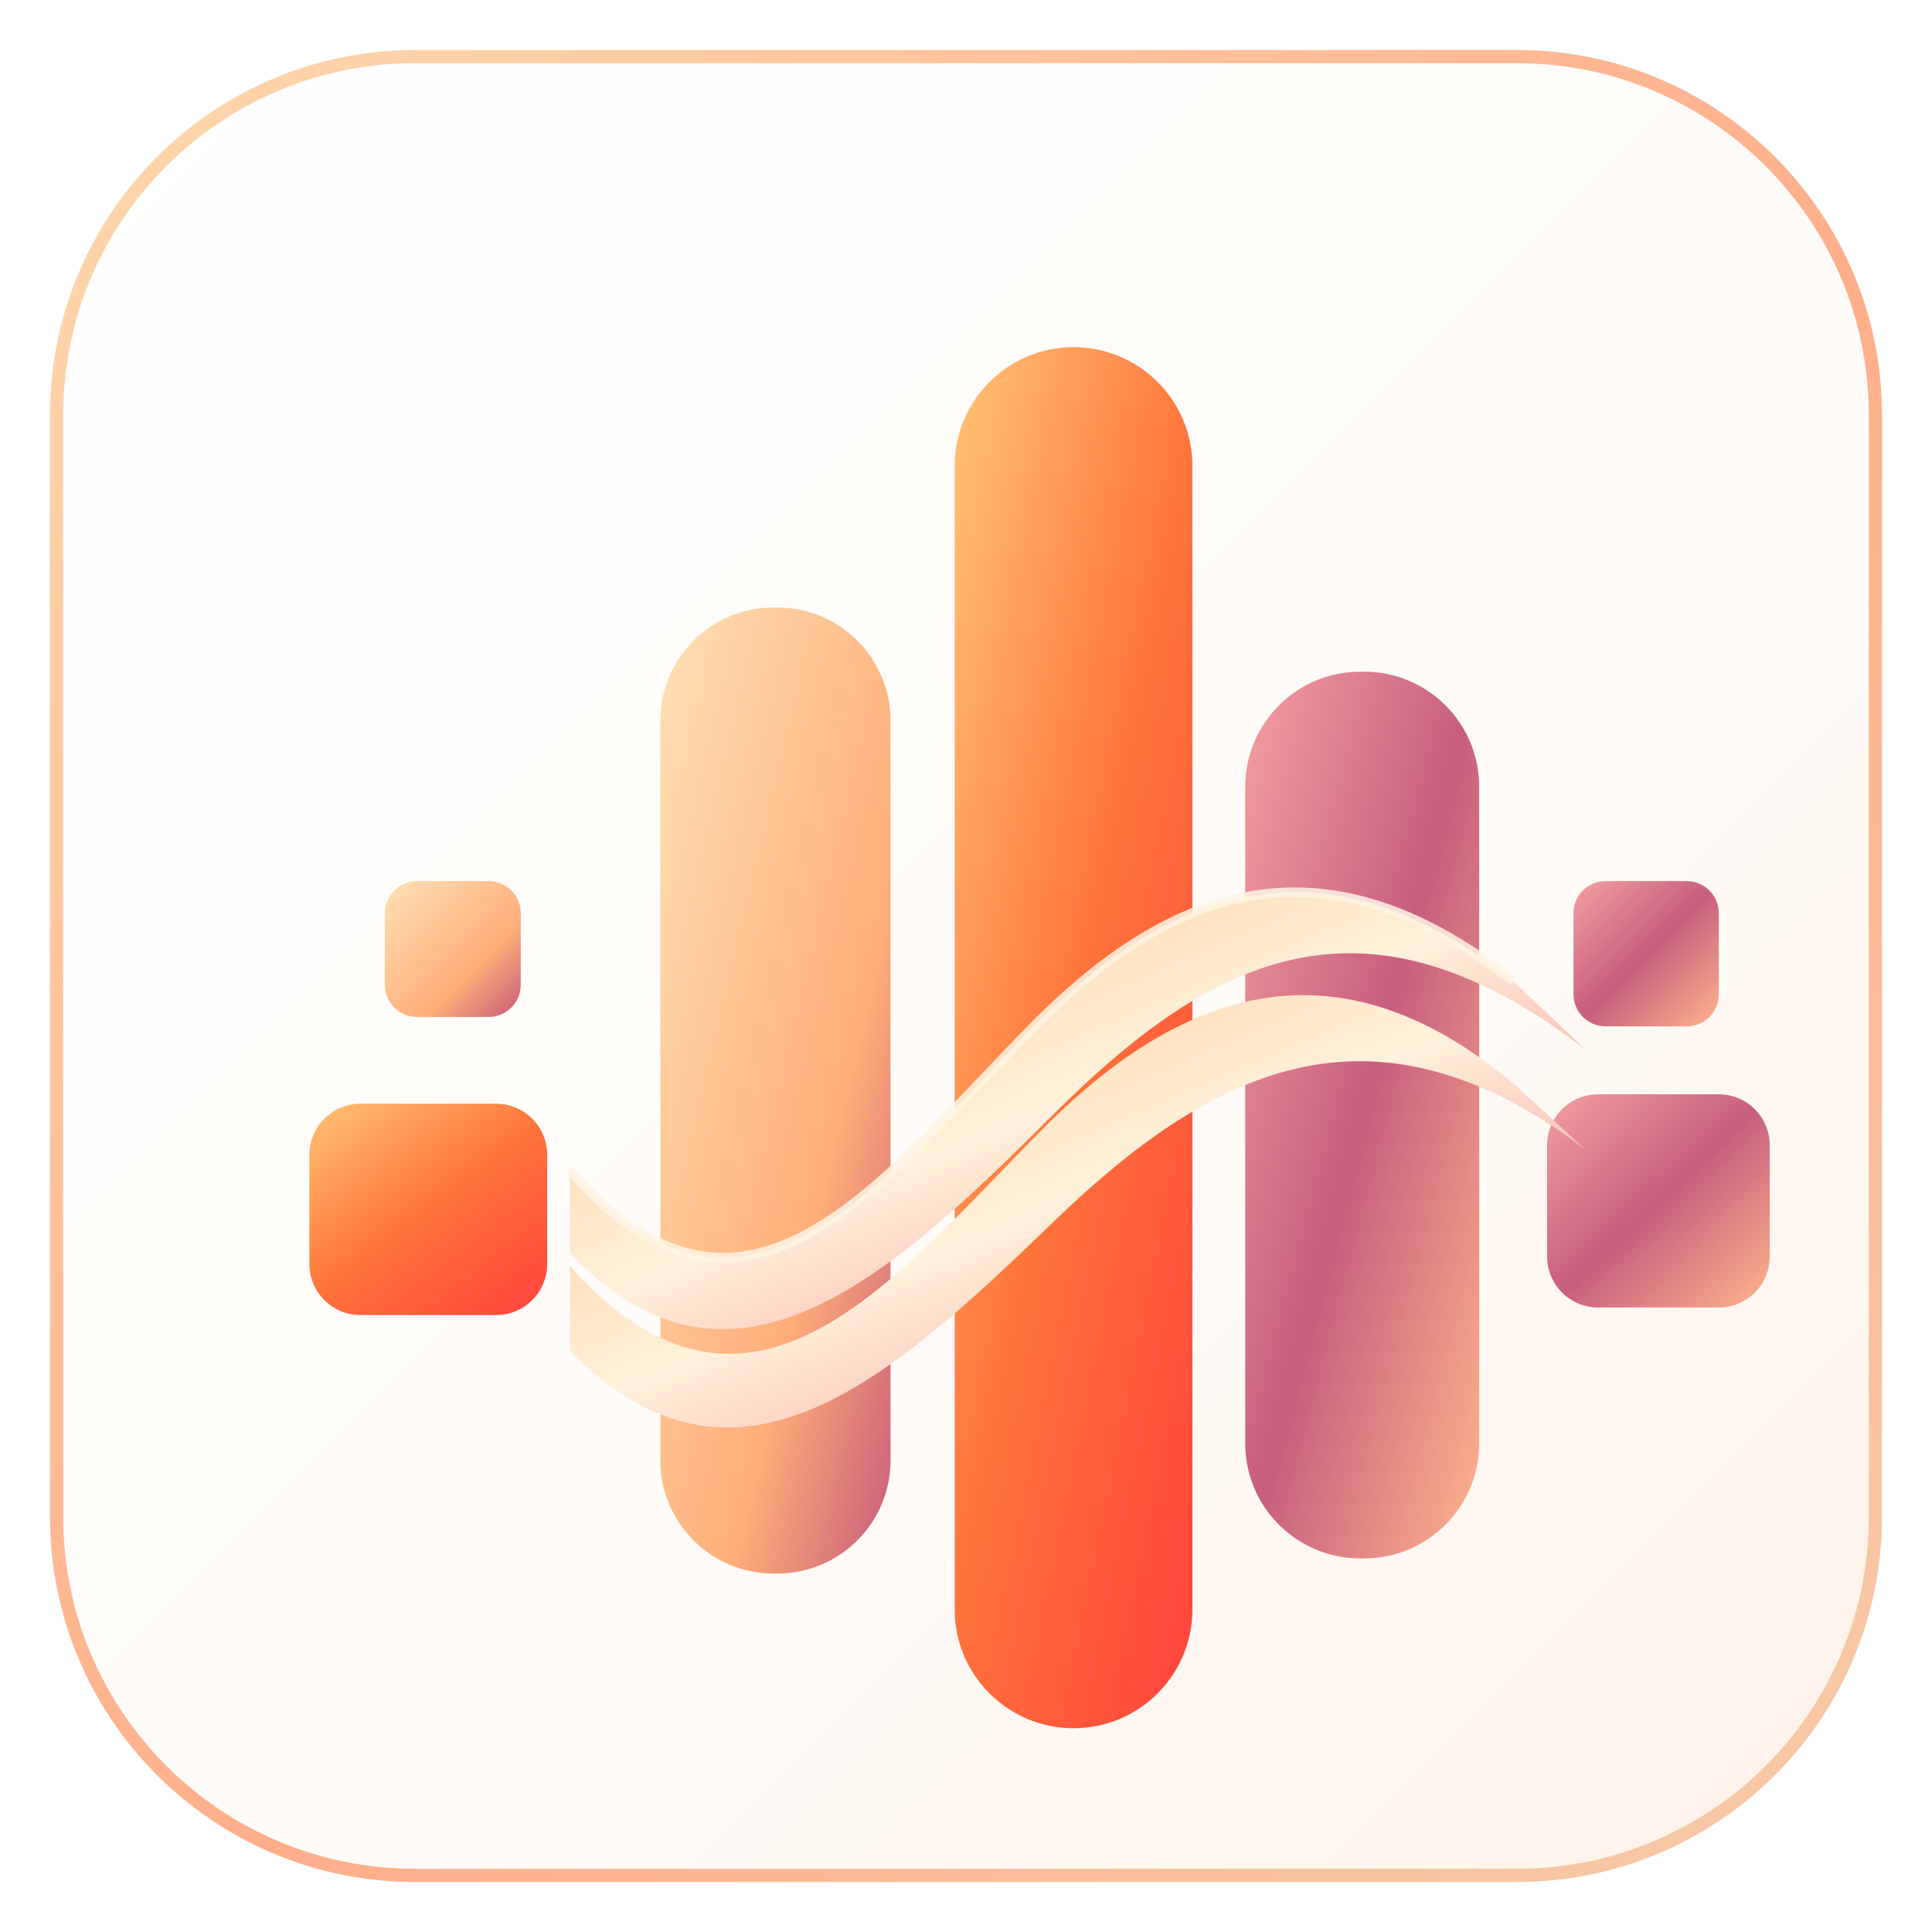
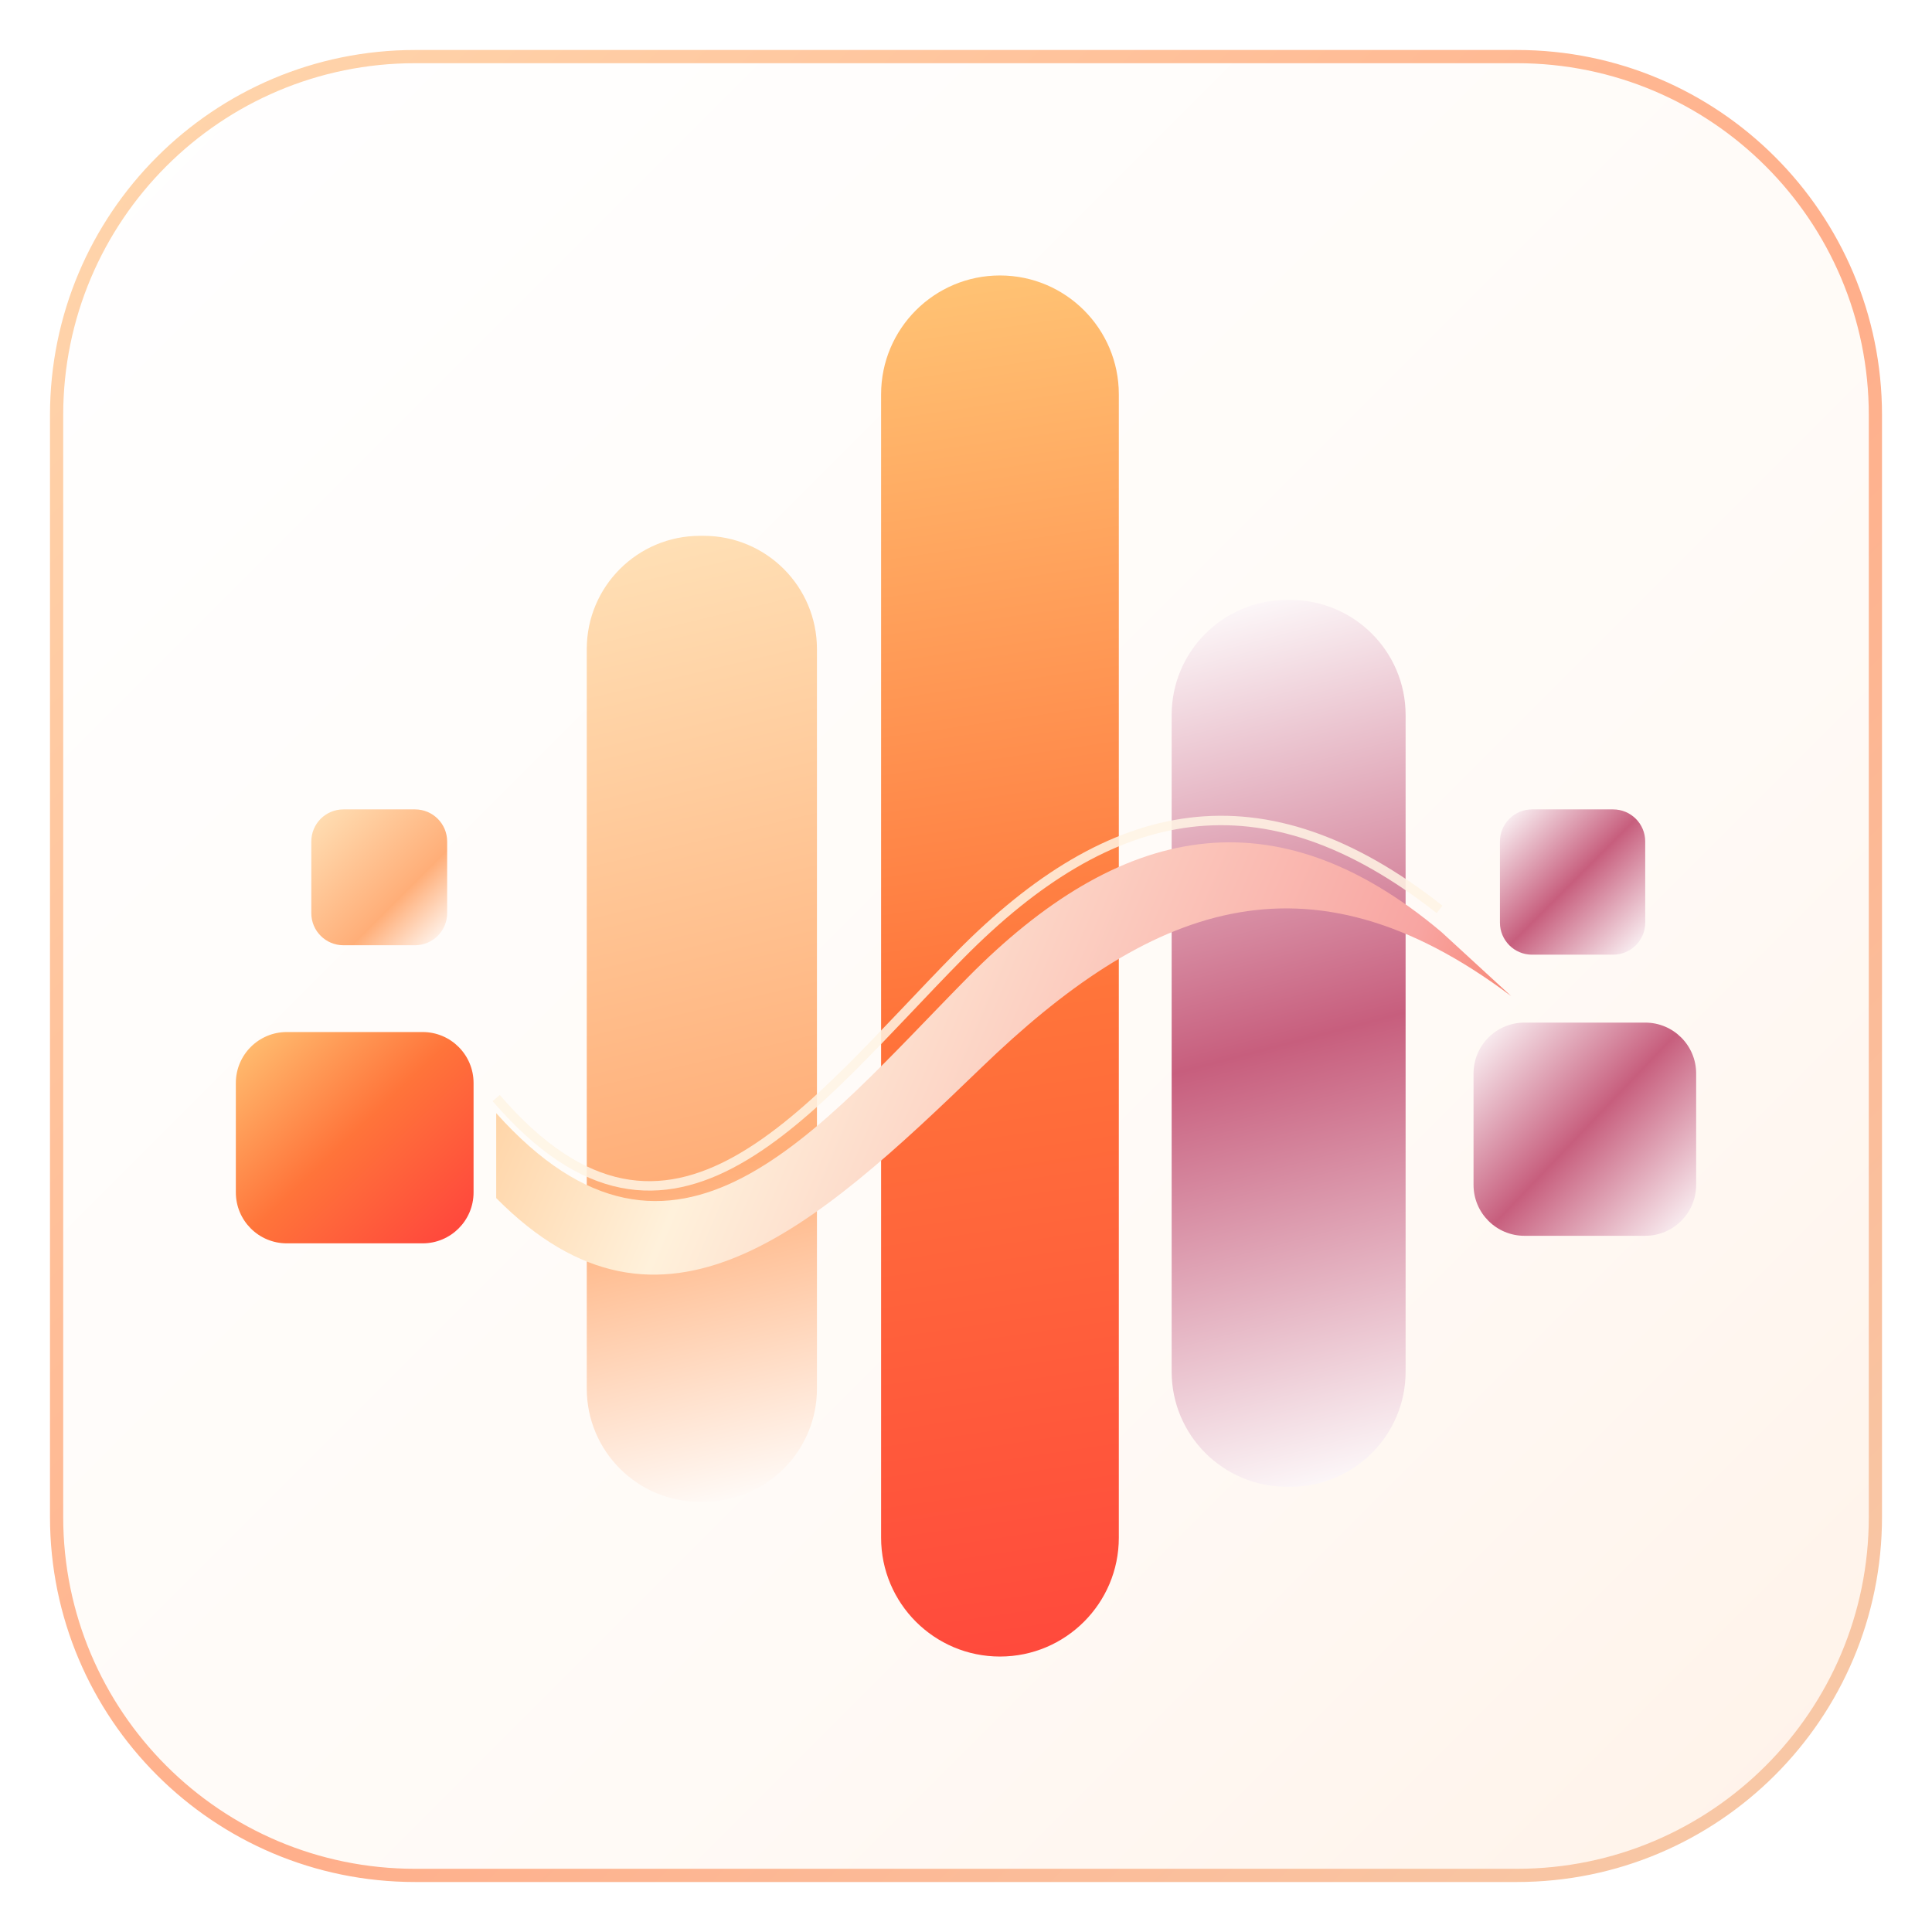
<svg xmlns="http://www.w3.org/2000/svg" width="1024" height="1024" viewBox="0 0 1024 1024">
-   <defs>
-     <linearGradient id="bg" x1="0" y1="0" x2="1" y2="1">
-       <stop stop-color="#fff" />
-       <stop offset=".65" stop-color="#fffaf6" />
-       <stop offset="1" stop-color="#fff2e8" />
-     </linearGradient>
-     <linearGradient id="edge" x1="0" y1="0" x2="1" y2="1">
-       <stop stop-color="#ffd8ae" />
-       <stop offset=".55" stop-color="#ffae8a" />
-       <stop offset="1" stop-color="#f7cba9" />
-     </linearGradient>
-     <linearGradient id="orange" x1="0" y1="0" x2=".85" y2="1">
-       <stop stop-color="#ffc475" />
-       <stop offset=".53" stop-color="#ff743a" />
-       <stop offset="1" stop-color="#ff493c" />
-     </linearGradient>
-     <linearGradient id="peach" x1="0" y1="0" x2="1" y2="1">
-       <stop stop-color="#ffe1b7" />
-       <stop offset=".65" stop-color="#ffae78" />
-       <stop offset="1" stop-color="#c75a7b" />
-     </linearGradient>
-     <linearGradient id="rose" x1="0" y1="0" x2="1" y2="1">
-       <stop stop-color="#f4a0a0" />
-       <stop offset=".5" stop-color="#c75e7d" />
-       <stop offset="1" stop-color="#ffb58d" />
-     </linearGradient>
-     <linearGradient id="ribbon" x1="0" y1="0" x2="1" y2="1">
-       <stop stop-color="#ffc68d" />
-       <stop offset=".48" stop-color="#fff1db" />
-       <stop offset=".8" stop-color="#f8a5a2" />
-       <stop offset="1" stop-color="#f66a49" />
-     </linearGradient>
-   </defs>
-   <rect x="30" y="30" width="964" height="964" rx="190" fill="url(#bg)" stroke="url(#edge)" stroke-width="7" />
-   <rect x="164" y="585" width="126" height="112" rx="27" fill="url(#orange)" />
-   <rect x="204" y="467" width="72" height="72" rx="17" fill="url(#peach)" />
-   <rect x="350" y="322" width="122" height="512" rx="60" fill="url(#peach)" />
-   <rect x="506" y="184" width="126" height="732" rx="63" fill="url(#orange)" />
-   <rect x="660" y="356" width="124" height="470" rx="61" fill="url(#rose)" />
-   <rect x="834" y="467" width="77" height="77" rx="17" fill="url(#rose)" />
-   <rect x="820" y="580" width="118" height="113" rx="27" fill="url(#rose)" />
-   <path d="M302 620 C395 728 468 625 548 544 S708 446 802 520 L840 556 C725 468 645 504 558 591 S387 754 302 664 Z" fill="url(#ribbon)" />
-   <path d="M302 671 C397 777 472 680 552 599 S714 500 803 575 L840 609 C731 527 647 562 559 647 S390 805 302 716 Z" fill="url(#ribbon)" />
-   <path d="M302 620 C395 728 468 625 548 544 S708 446 802 520" fill="none" stroke="#fff4e4" stroke-width="5" opacity=".85" />
+   <linearGradient id="linearGradient1" x1="30" y1="30" x2="994" y2="994" gradientUnits="userSpaceOnUse">
+     <stop offset="1e-05" stop-color="#ffffff" stop-opacity="1" />
+     <stop offset="0.65" stop-color="#fffaf6" stop-opacity="1" />
+     <stop offset="1" stop-color="#fff2e8" stop-opacity="1" />
+   </linearGradient>
+   <linearGradient id="linearGradient2" x1="30" y1="30" x2="994" y2="994" gradientUnits="userSpaceOnUse">
+     <stop offset="1e-05" stop-color="#ffd8ae" stop-opacity="1" />
+     <stop offset="0.55" stop-color="#ffae8a" stop-opacity="1" />
+     <stop offset="1" stop-color="#f7cba9" stop-opacity="1" />
+   </linearGradient>
+   <path id="Path" fill="url(#linearGradient1)" stroke="url(#linearGradient2)" stroke-width="7" d="M 220 30 L 804 30 C 908.934 30 994 115.066 994 220 L 994 804 C 994 908.934 908.934 994 804 994 L 220 994 C 115.066 994 30 908.934 30 804 L 30 220 C 30 115.066 115.066 30 220 30 Z" />
+   <linearGradient id="linearGradient3" x1="125" y1="547" x2="232.1" y2="659" gradientUnits="userSpaceOnUse">
+     <stop offset="1e-05" stop-color="#ffc475" stop-opacity="1" />
+     <stop offset="0.53" stop-color="#ff743a" stop-opacity="1" />
+     <stop offset="1" stop-color="#ff493c" stop-opacity="1" />
+   </linearGradient>
+   <path id="path1" fill="url(#linearGradient3)" stroke="none" d="M 152 547 L 224 547 C 238.912 547 251 559.088 251 574 L 251 632 C 251 646.912 238.912 659 224 659 L 152 659 C 137.088 659 125 646.912 125 632 L 125 574 C 125 559.088 137.088 547 152 547 Z" />
+   <linearGradient id="linearGradient4" x1="165" y1="429" x2="237" y2="501" gradientUnits="userSpaceOnUse">
+     <stop offset="1e-05" stop-color="#ffe1b7" stop-opacity="1" />
+     <stop offset="0.65" stop-color="#ffae78" stop-opacity="1" />
+     <stop offset="1" stop-color="#ffffff" stop-opacity="1" />
+   </linearGradient>
+   <path id="path2" fill="url(#linearGradient4)" stroke="none" d="M 182 429 L 220 429 C 229.389 429 237 436.611 237 446 L 237 484 C 237 493.389 229.389 501 220 501 L 182 501 C 172.611 501 165 493.389 165 484 L 165 446 C 165 436.611 172.611 429 182 429 Z" />
+   <linearGradient id="linearGradient5" x1="311" y1="284" x2="433" y2="796" gradientUnits="userSpaceOnUse">
+     <stop offset="1e-05" stop-color="#ffe1b7" stop-opacity="1" />
+     <stop offset="0.65" stop-color="#ffae78" stop-opacity="1" />
+     <stop offset="1" stop-color="#ffffff" stop-opacity="1" />
+   </linearGradient>
+   <path id="path3" fill="url(#linearGradient5)" stroke="none" d="M 371 284 L 373 284 C 406.137 284 433 310.863 433 344 L 433 736 C 433 769.137 406.137 796 373 796 L 371 796 C 337.863 796 311 769.137 311 736 L 311 344 C 311 310.863 337.863 284 371 284 Z" />
+   <linearGradient id="linearGradient6" x1="467" y1="146" x2="574.1" y2="878" gradientUnits="userSpaceOnUse">
+     <stop offset="1e-05" stop-color="#ffc475" stop-opacity="1" />
+     <stop offset="0.53" stop-color="#ff743a" stop-opacity="1" />
+     <stop offset="1" stop-color="#ff493c" stop-opacity="1" />
+   </linearGradient>
+   <path id="path4" fill="url(#linearGradient6)" stroke="none" d="M 530 146 L 530 146 C 564.794 146 593 174.206 593 209 L 593 815 C 593 849.794 564.794 878 530 878 L 530 878 C 495.206 878 467 849.794 467 815 L 467 209 C 467 174.206 495.206 146 530 146 Z" />
+   <linearGradient id="linearGradient7" x1="621" y1="318" x2="745" y2="788" gradientUnits="userSpaceOnUse">
+     <stop offset="0" stop-color="#ffffff" stop-opacity="1" />
+     <stop offset="0.5" stop-color="#c75e7d" stop-opacity="1" />
+     <stop offset="1" stop-color="#ffffff" stop-opacity="1" />
+   </linearGradient>
+   <path id="path5" fill="url(#linearGradient7)" stroke="none" d="M 682 318 L 684 318 C 717.689 318 745 345.311 745 379 L 745 727 C 745 760.689 717.689 788 684 788 L 682 788 C 648.311 788 621 760.689 621 727 L 621 379 C 621 345.311 648.311 318 682 318 Z" />
+   <linearGradient id="linearGradient8" x1="795" y1="429" x2="872" y2="506" gradientUnits="userSpaceOnUse">
+     <stop offset="1e-05" stop-color="#ffffff" stop-opacity="1" />
+     <stop offset="0.5" stop-color="#c75e7d" stop-opacity="1" />
+     <stop offset="1" stop-color="#ffffff" stop-opacity="1" />
+   </linearGradient>
+   <path id="path6" fill="url(#linearGradient8)" stroke="none" d="M 812 429 L 855 429 C 864.389 429 872 436.611 872 446 L 872 489 C 872 498.389 864.389 506 855 506 L 812 506 C 802.611 506 795 498.389 795 489 L 795 446 C 795 436.611 802.611 429 812 429 Z" />
+   <linearGradient id="linearGradient9" x1="781" y1="542" x2="899" y2="655" gradientUnits="userSpaceOnUse">
+     <stop offset="1e-05" stop-color="#ffffff" stop-opacity="1" />
+     <stop offset="0.5" stop-color="#c75e7d" stop-opacity="1" />
+     <stop offset="1" stop-color="#ffffff" stop-opacity="1" />
+   </linearGradient>
+   <path id="path7" fill="url(#linearGradient9)" stroke="none" d="M 808 542 L 872 542 C 886.912 542 899 554.088 899 569 L 899 628 C 899 642.912 886.912 655 872 655 L 808 655 C 793.088 655 781 642.912 781 628 L 781 569 C 781 554.088 793.088 542 808 542 Z" />
+   <linearGradient id="linearGradient10" x1="263" y1="446.449" x2="801" y2="675.592" gradientUnits="userSpaceOnUse">
+     <stop offset="1e-05" stop-color="#ffc68d" stop-opacity="1" />
+     <stop offset="0.278" stop-color="#fff1db" stop-opacity="1" />
+     <stop offset="0.8" stop-color="#f8a5a2" stop-opacity="1" />
+     <stop offset="1" stop-color="#f66a49" stop-opacity="1" />
+   </linearGradient>
+   <path id="path8" fill="url(#linearGradient10)" stroke="none" d="M 263 590 C 358 696 433 599 513 518 C 593 437 675 419 764 494 L 801 528 C 692 446 608 481 520 566 C 432 651 351 724 263 635 Z" />
+   <path id="path9" fill="none" stroke="#fff4e4" stroke-width="5" opacity="0.85" d="M 263 582 C 356 690 429 587 509 506 C 589 425 669 408 763 482" />
</svg>
